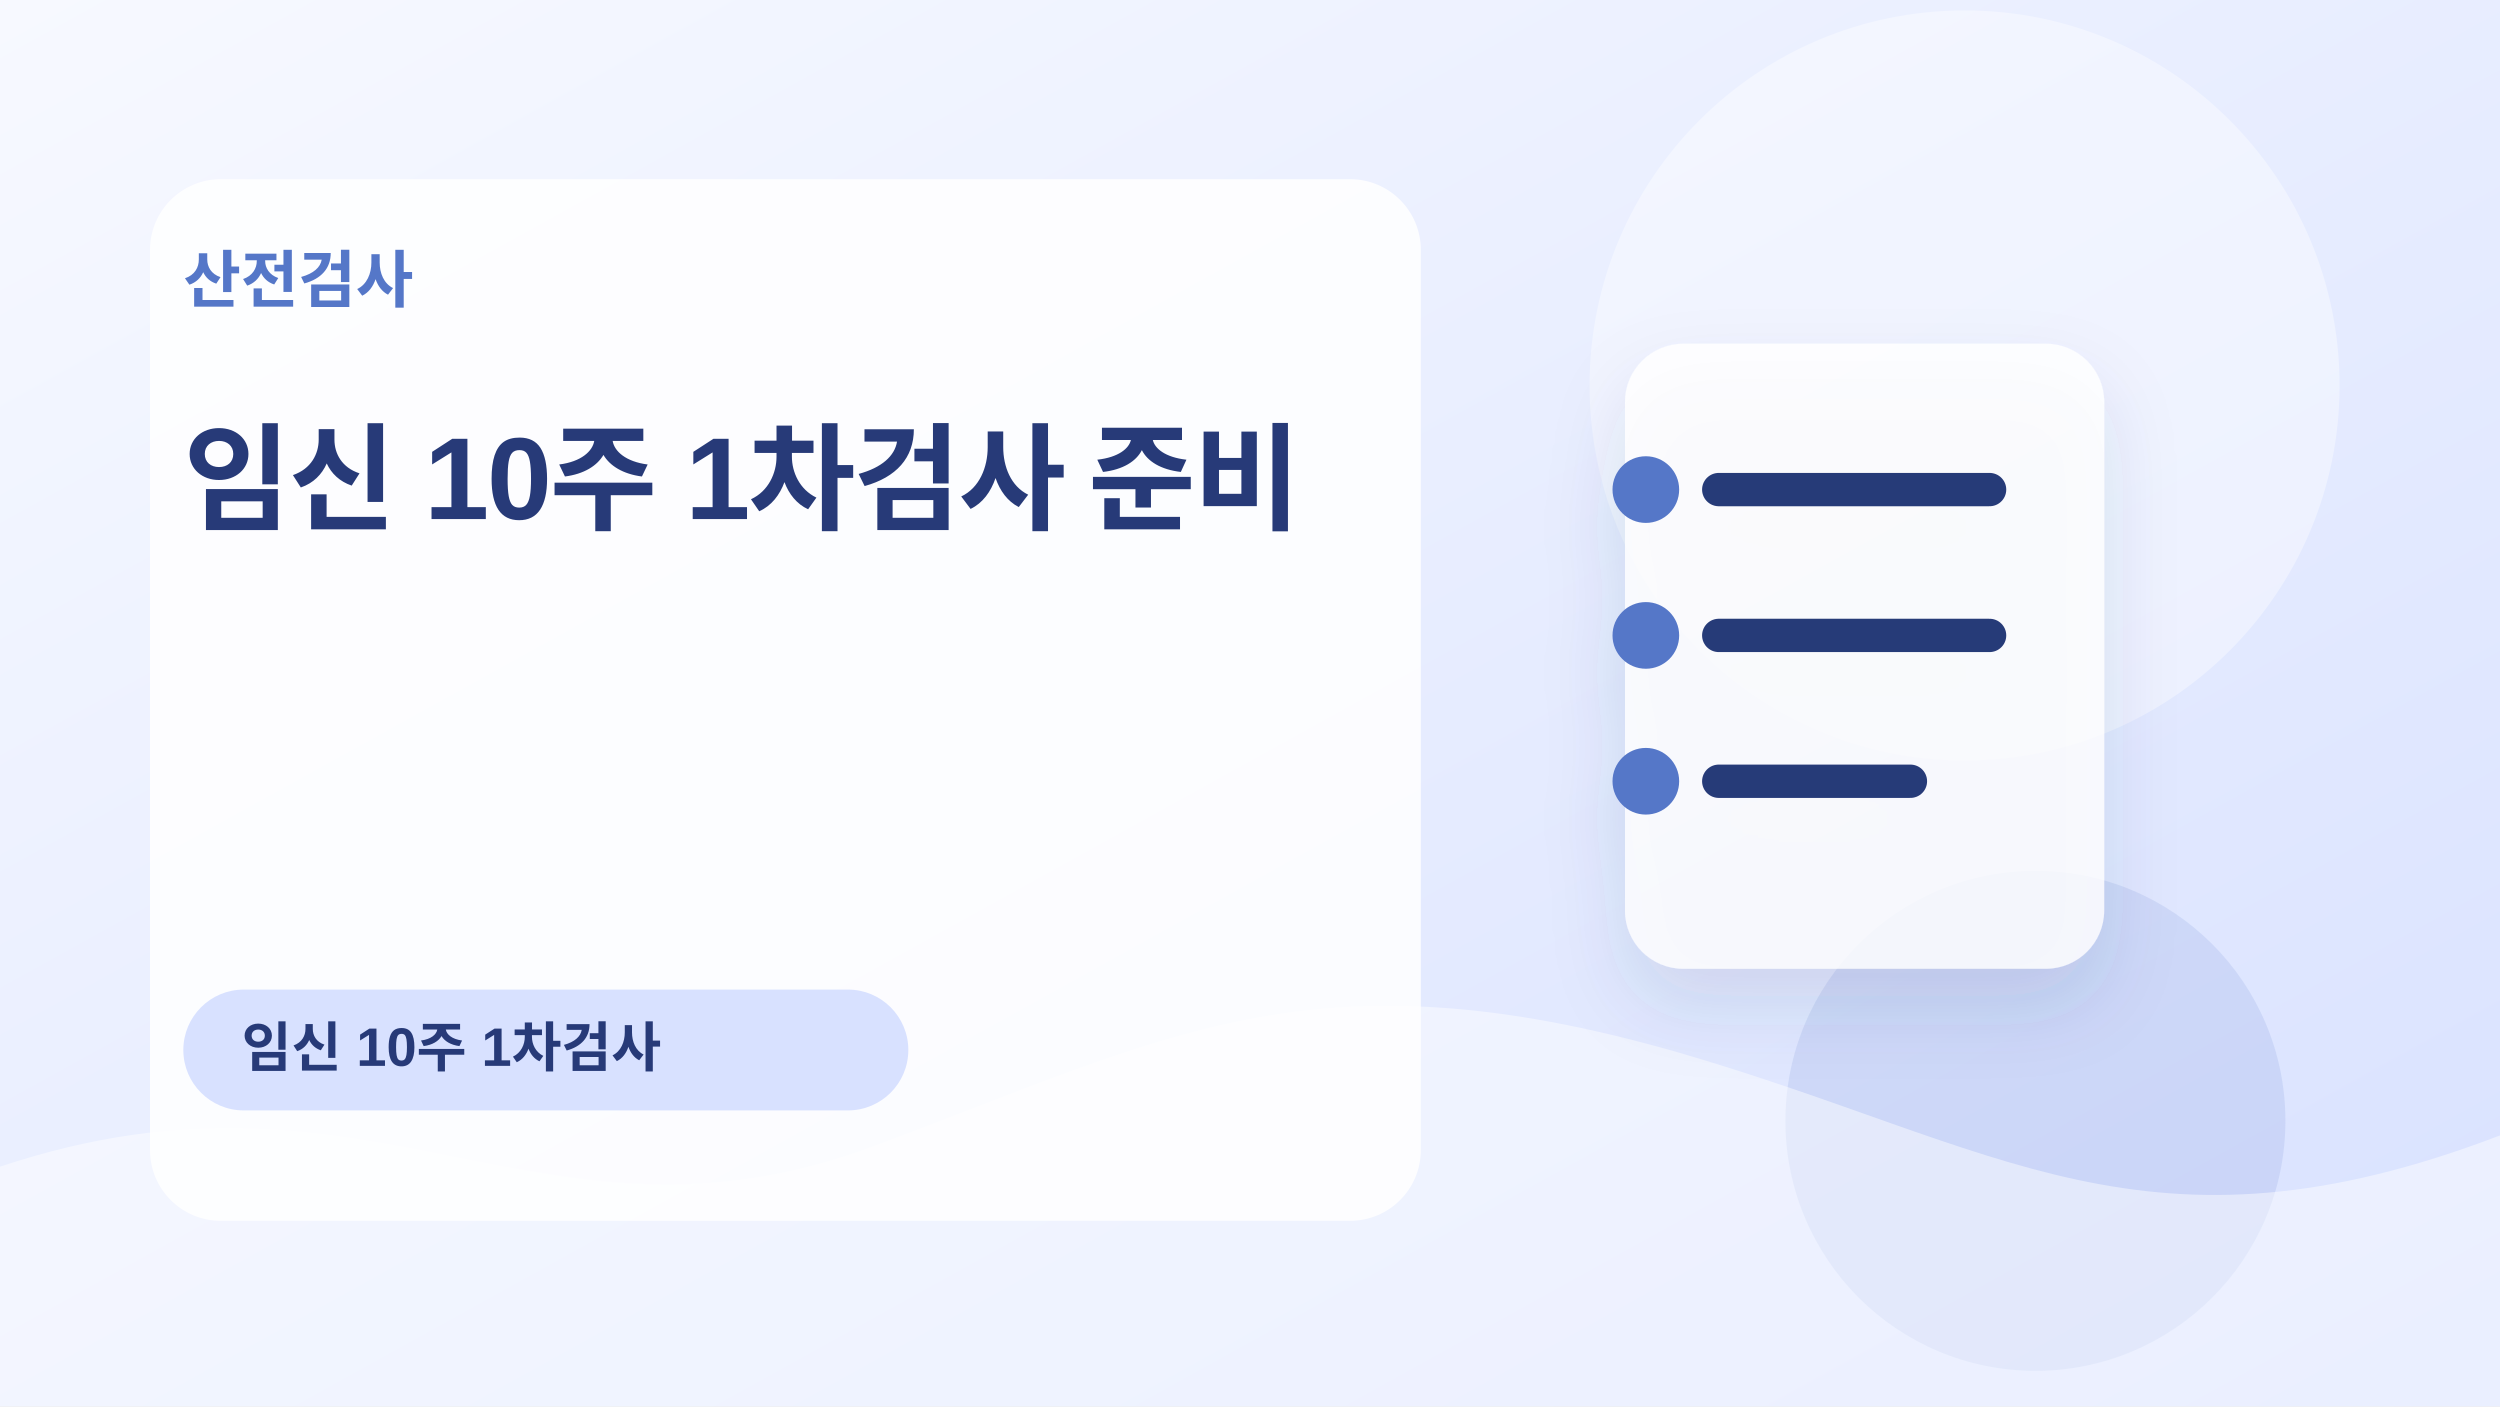
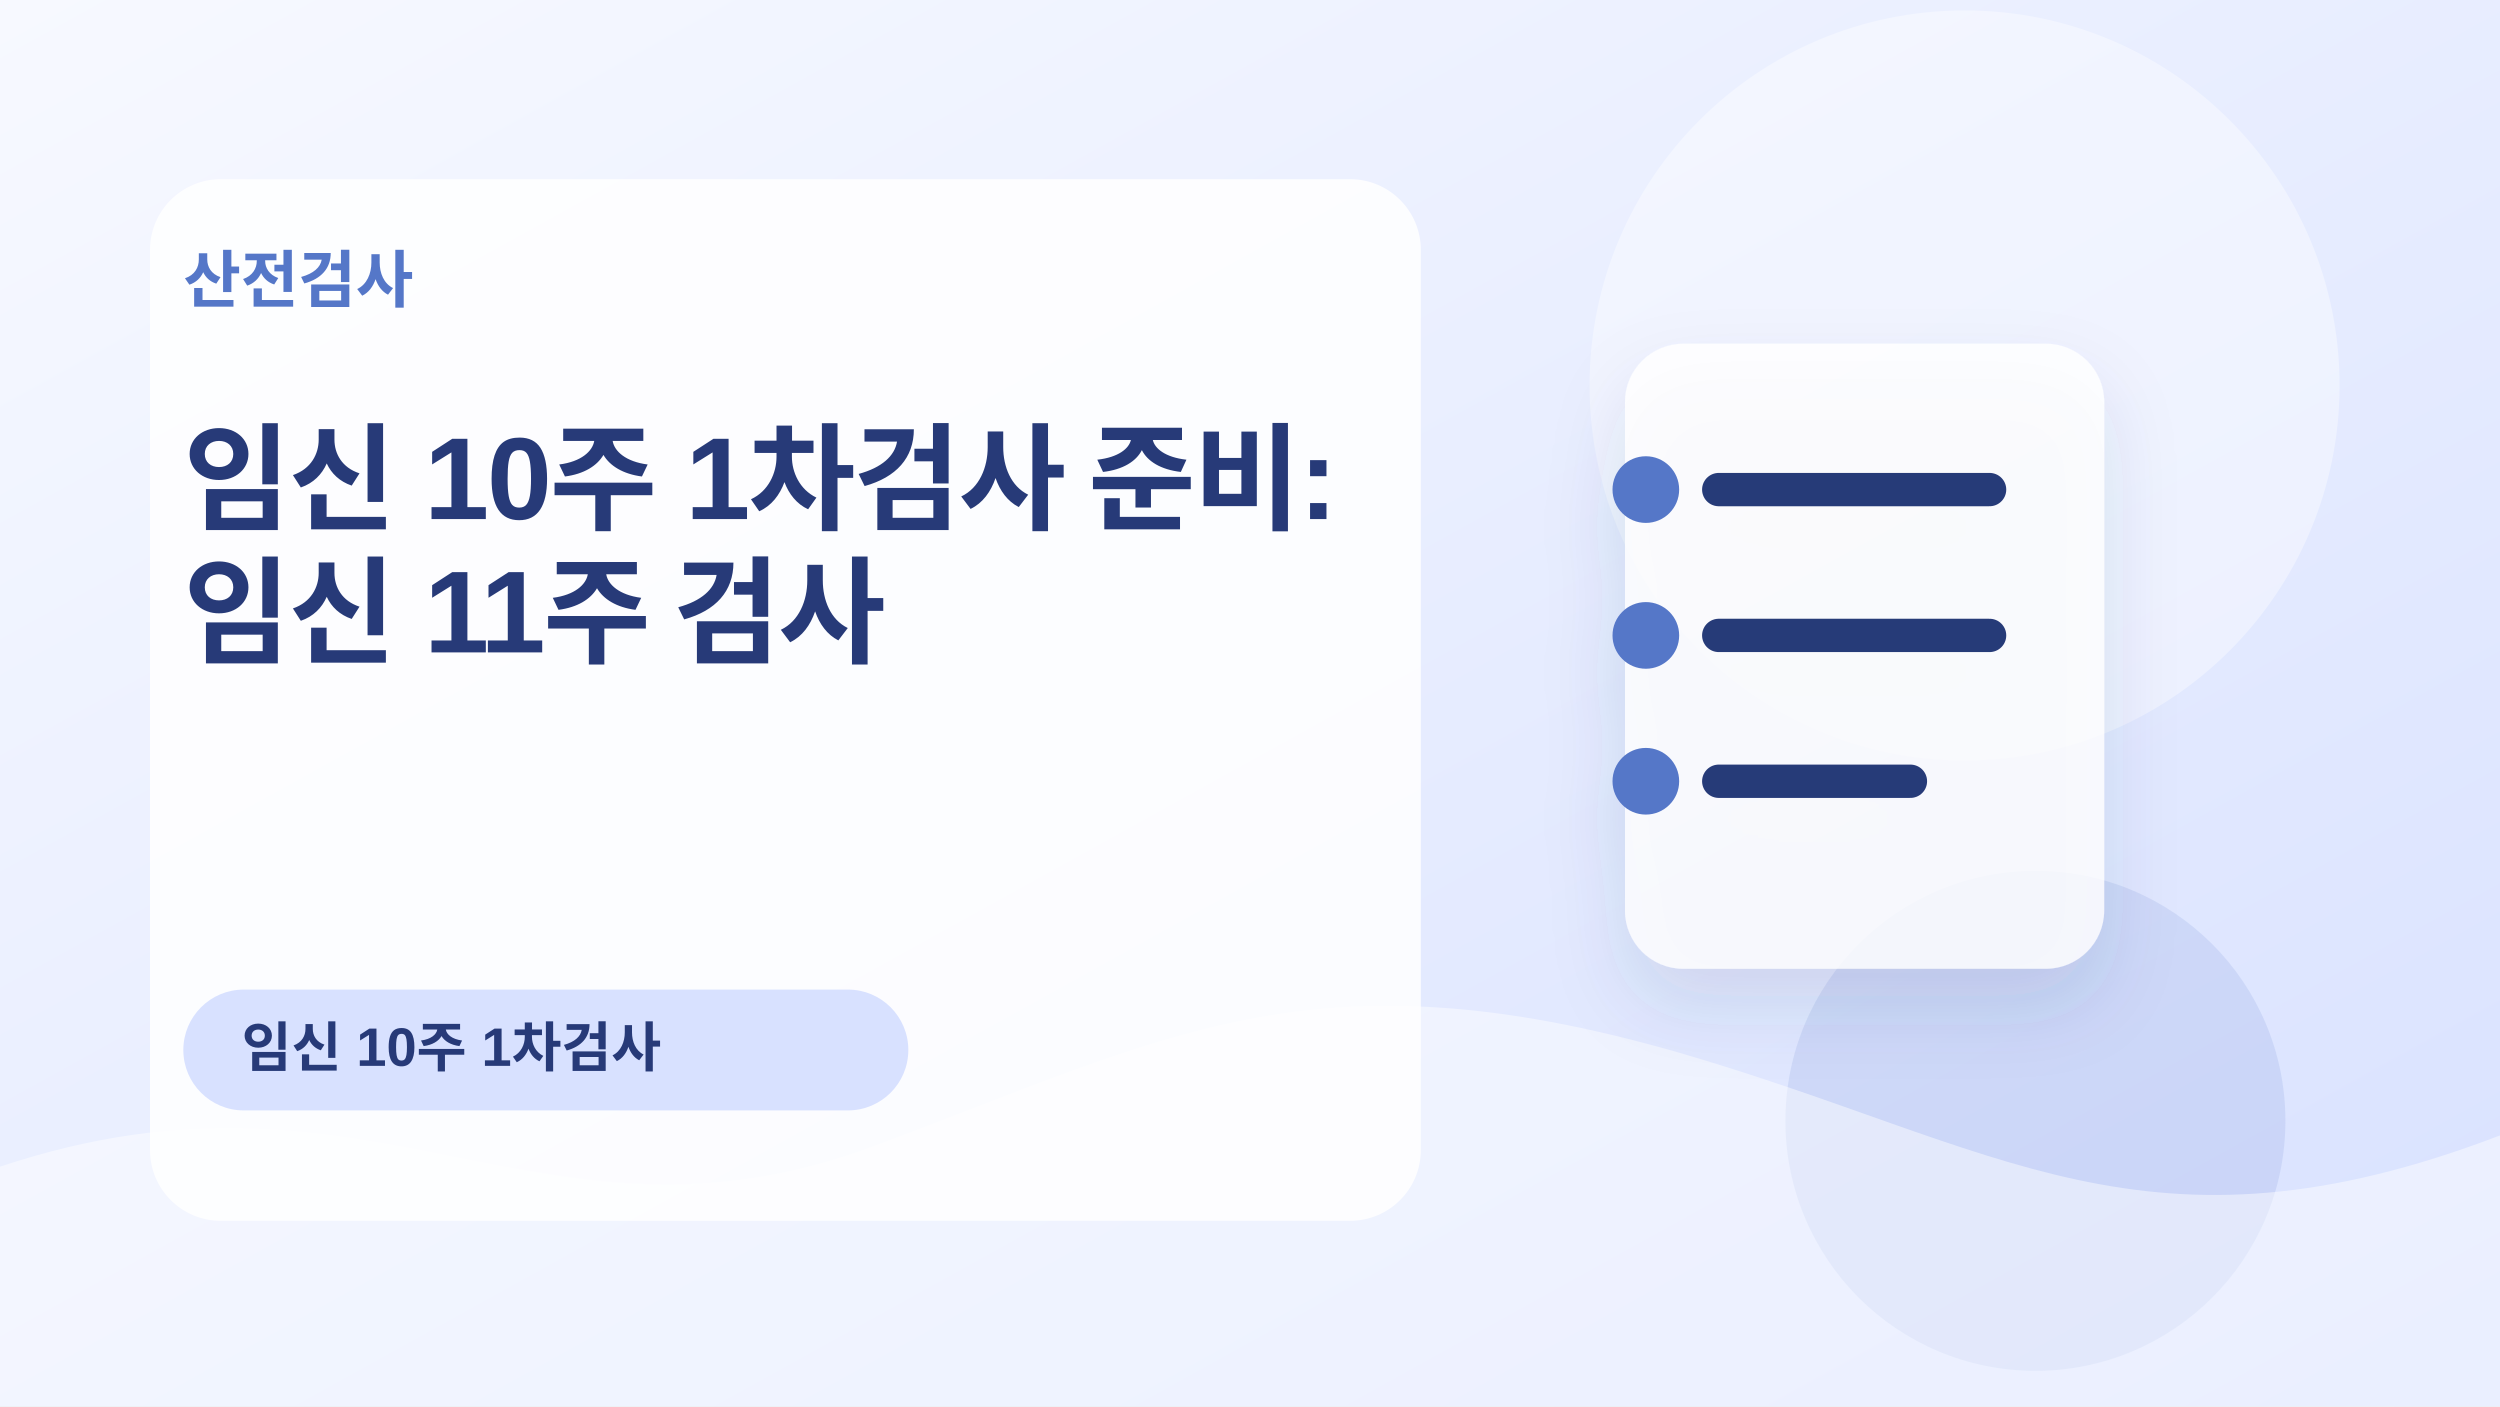
- <svg xmlns="http://www.w3.org/2000/svg" width="1200" height="675" viewBox="0 0 1200 675" role="img" aria-label="임신 10주 1차검사 준비 대표 이미지">
+ <svg xmlns="http://www.w3.org/2000/svg" width="1200" height="675" viewBox="0 0 1200 675" role="img" aria-label="임신 10주 1차검사 준비: 임신 11주 검사 대표 이미지">
  <defs>
    <linearGradient id="bg" x1="0" y1="0" x2="1" y2="1">
      <stop offset="0" stop-color="#f7f9ff" />
      <stop offset="1" stop-color="#d8e1ff" />
    </linearGradient>
    <filter id="shadow" x="-20%" y="-20%" width="140%" height="140%">
      <feDropShadow dx="0" dy="18" stdDeviation="18" flood-color="#273a78" flood-opacity="0.14" />
    </filter>
  </defs>
  <rect width="1200" height="675" fill="url(#bg)" />
  <circle cx="943" cy="185" r="180" fill="#ffffff" opacity="0.38" />
  <circle cx="977" cy="538" r="120" fill="#5577c8" opacity="0.13" />
  <path d="M0 560C180 500 260 610 420 550C560 498 630 455 805 505C960 550 1030 610 1200 545V675H0Z" fill="#ffffff" opacity="0.46" />
  <g filter="url(#shadow)">
    <rect x="780" y="165" width="230" height="300" rx="28" fill="#ffffff" opacity="0.82" />
    <path d="M825 235h130M825 305h130M825 375h92" stroke="#273a78" stroke-width="16" stroke-linecap="round" />
    <circle cx="790" cy="235" r="16" fill="#5577c8" />
    <circle cx="790" cy="305" r="16" fill="#5577c8" />
    <circle cx="790" cy="375" r="16" fill="#5577c8" />
  </g>
  <rect x="72" y="86" width="610" height="500" rx="34" fill="#ffffff" opacity="0.86" />
  <text x="88" y="145" font-family="Pretendard, Arial, sans-serif" font-size="30" font-weight="700" fill="#5577c8">산전검사</text>
  <text x="88" y="250" font-family="Pretendard, Arial, sans-serif" font-size="56" font-weight="800" fill="#273a78" letter-spacing="-1">
-     <tspan x="88" dy="0">임신 10주 1차검사 준비</tspan>
+     <tspan x="88" dy="0">임신 10주 1차검사 준비:</tspan>
+     <tspan x="88" dy="64">임신 11주 검사</tspan>
  </text>
  <rect x="88" y="475" width="348" height="58" rx="29" fill="#d8e1ff" />
  <text x="116" y="512" font-family="Pretendard, Arial, sans-serif" font-size="26" font-weight="700" fill="#273a78">임신 10주 1차검사</text>
</svg>
